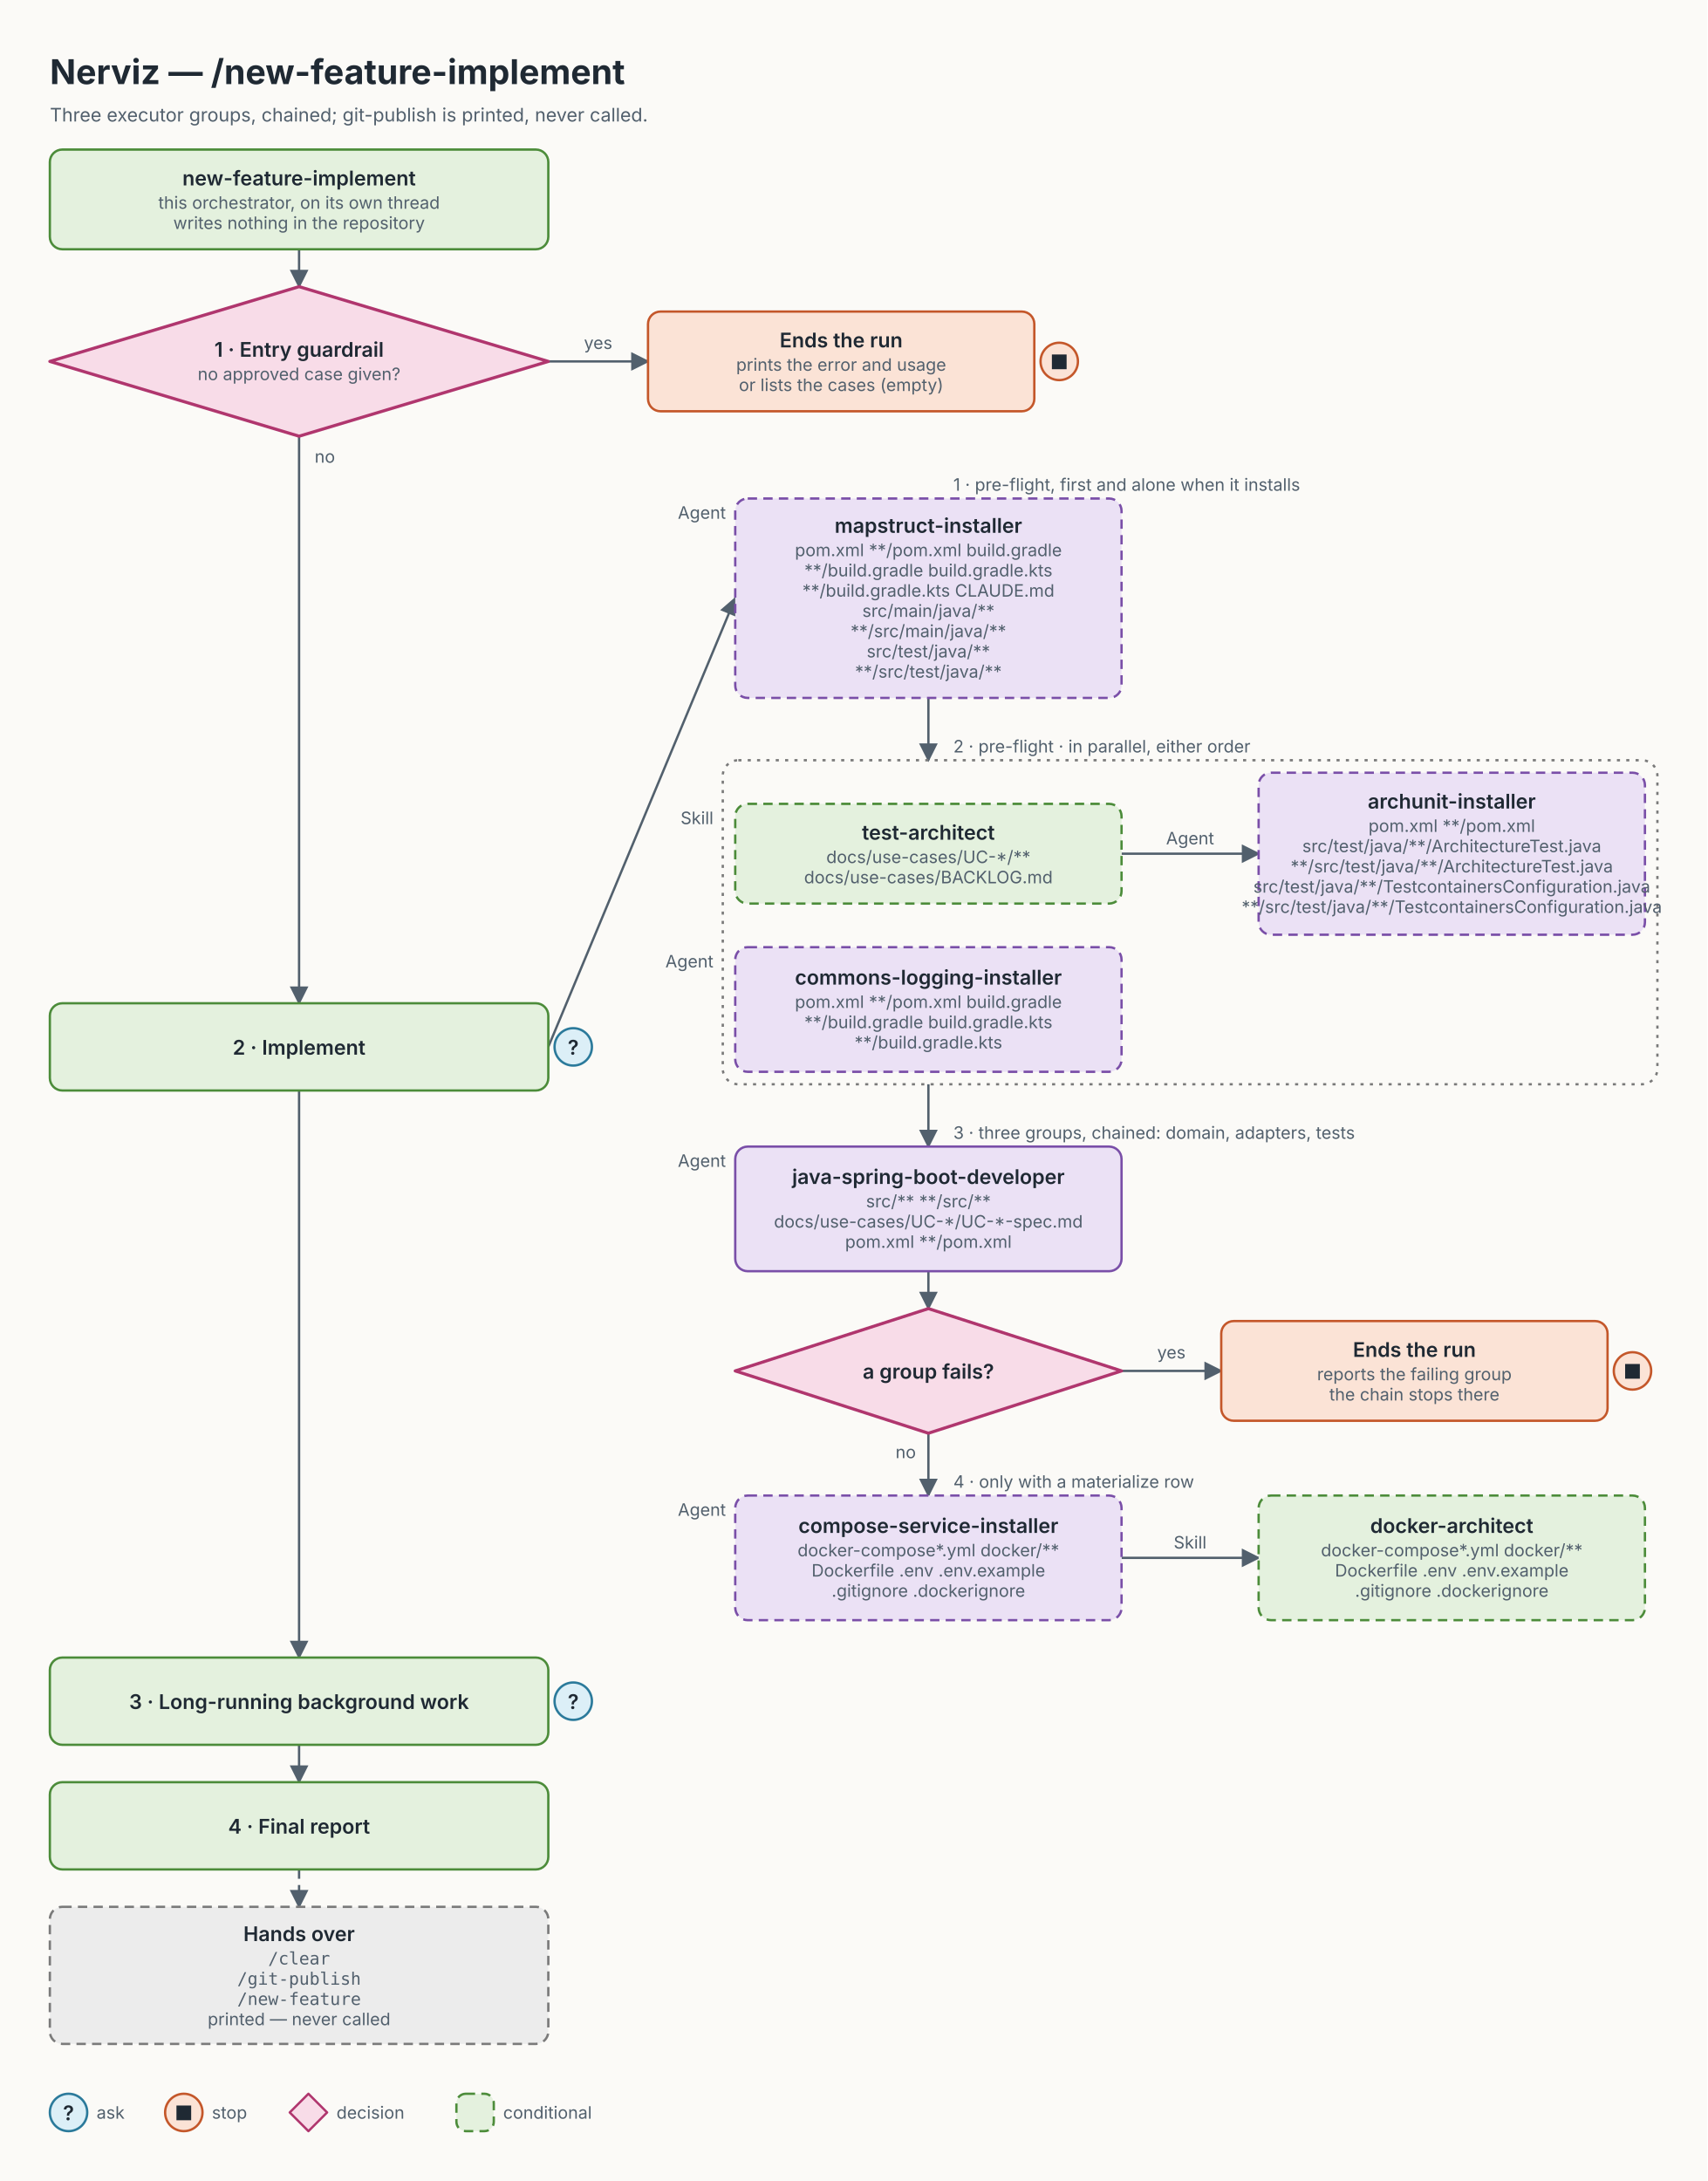
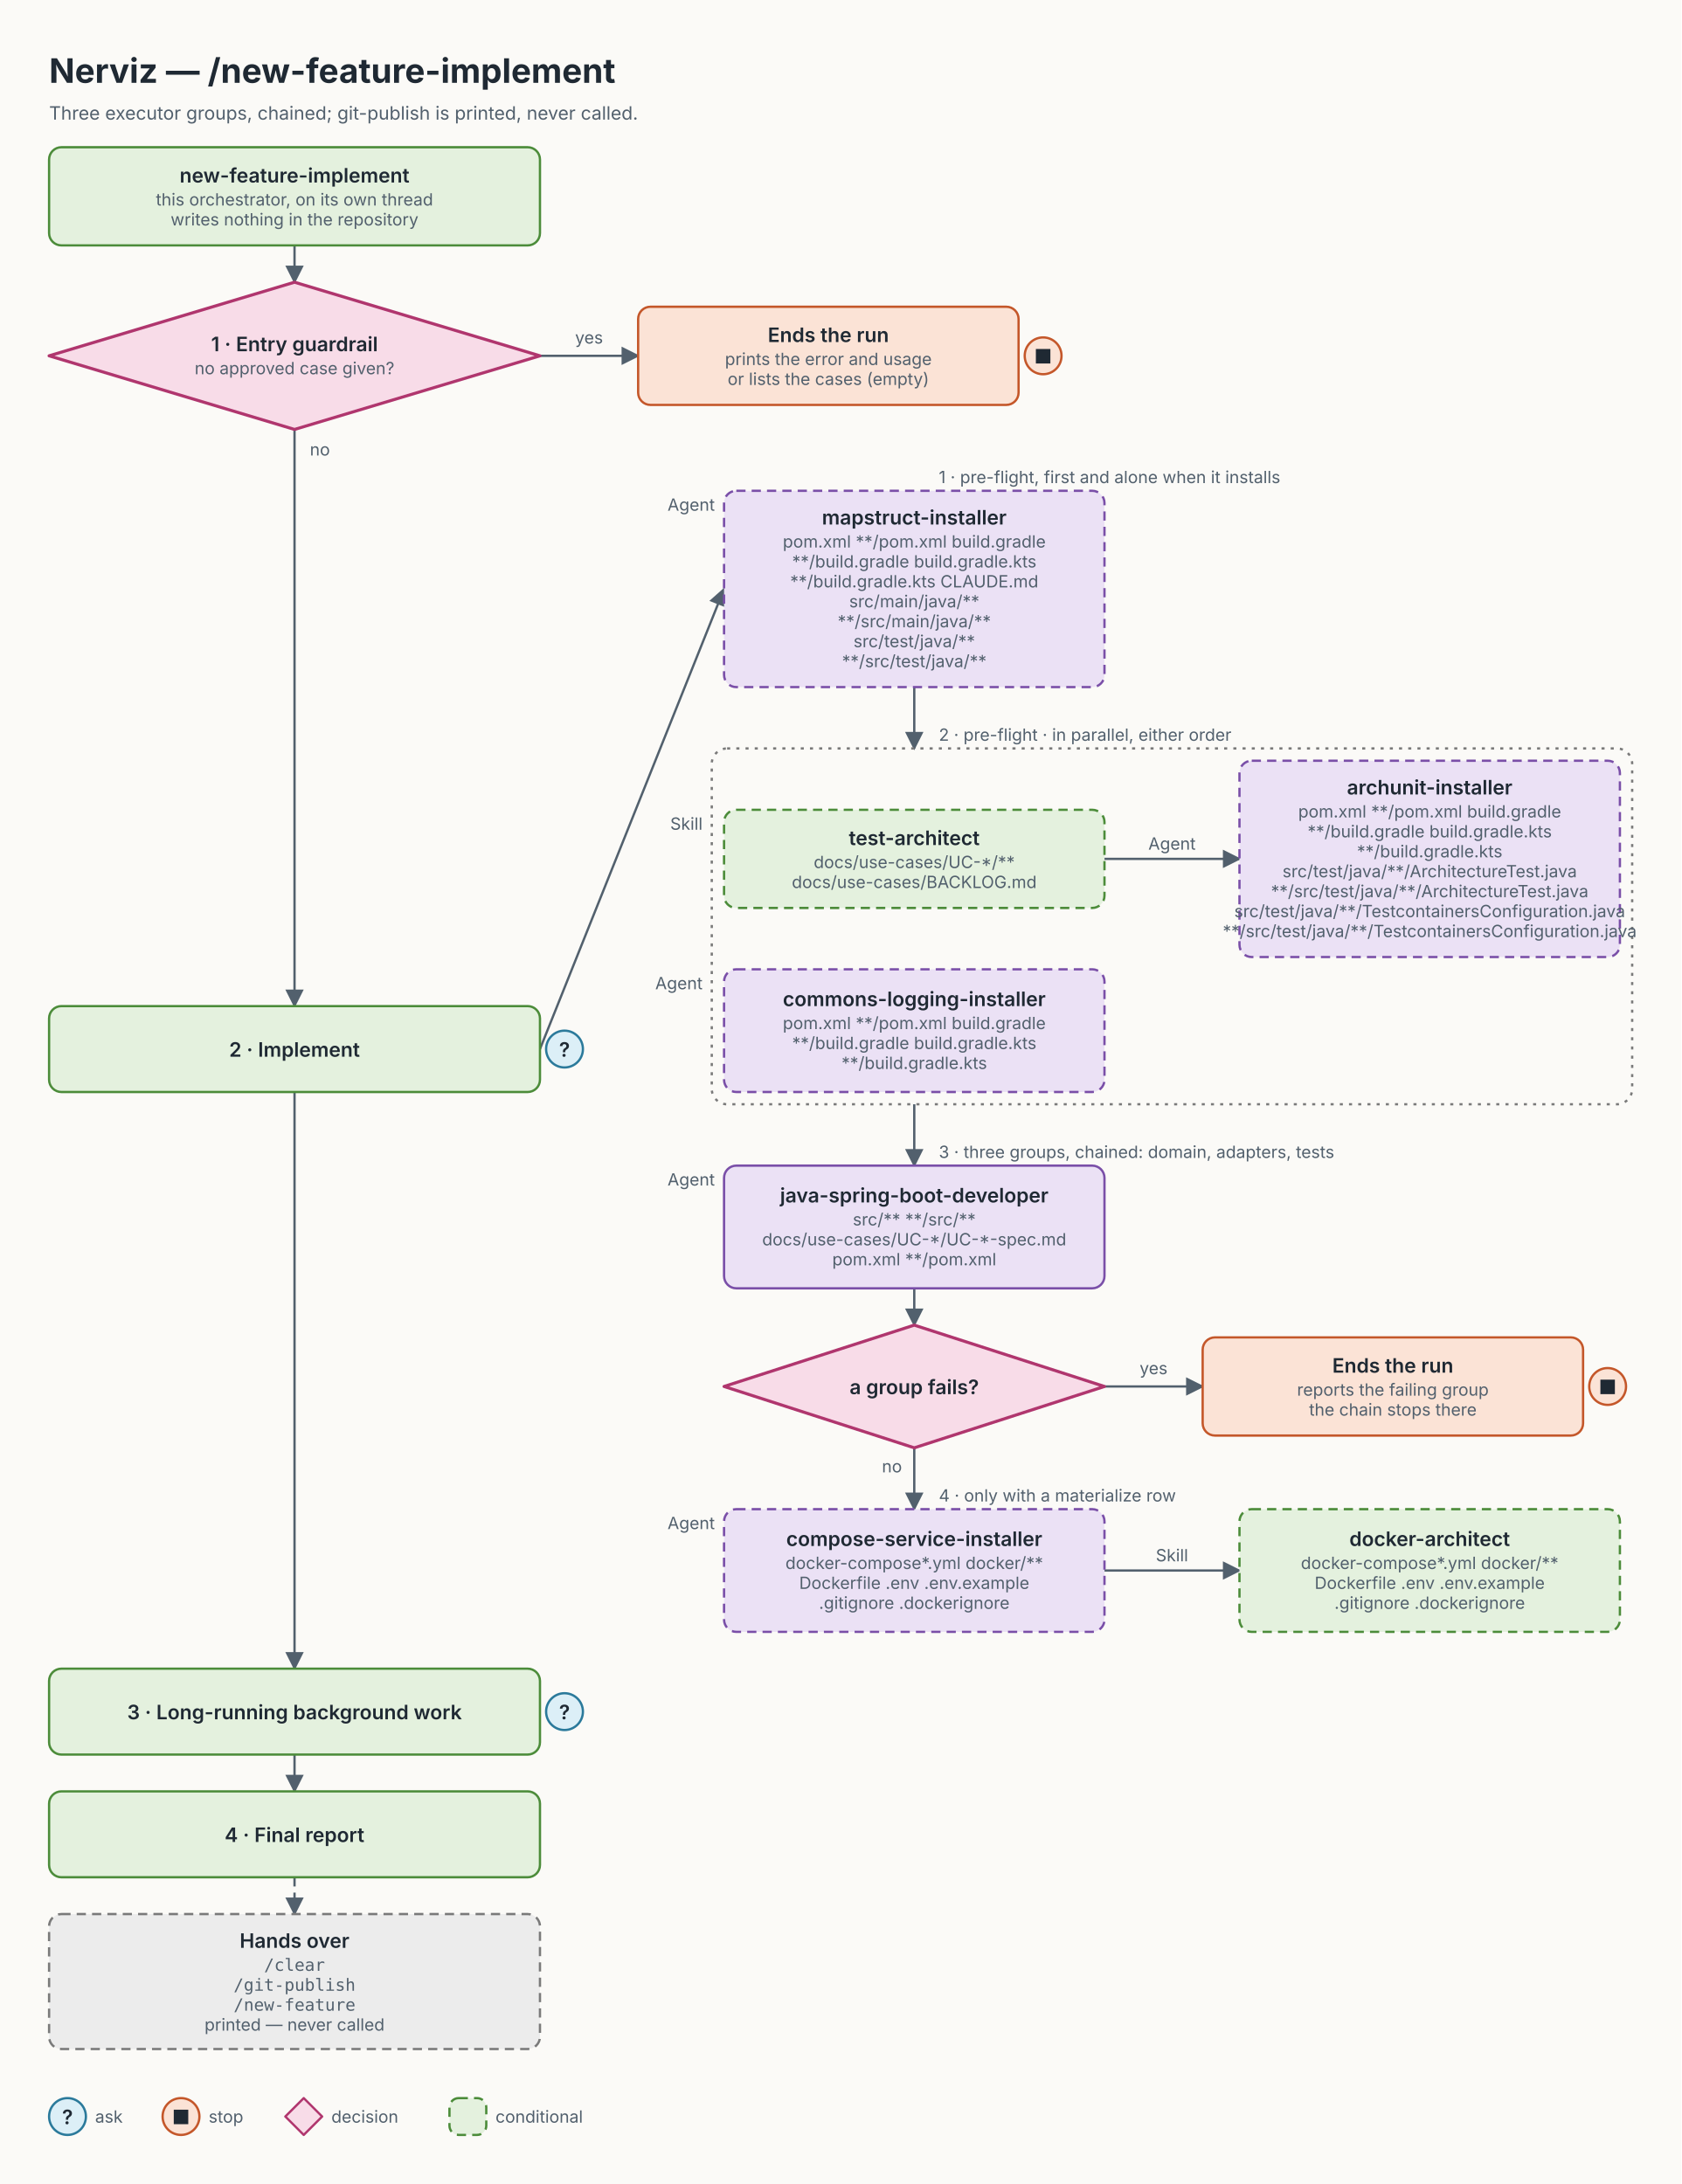
- <svg xmlns="http://www.w3.org/2000/svg" width="1096" height="1400" viewBox="0 0 1096 1400" font-family="Inter, system-ui, -apple-system, 'Segoe UI', Helvetica, Arial, sans-serif">
+ <svg xmlns="http://www.w3.org/2000/svg" width="1096" height="1424" viewBox="0 0 1096 1424" font-family="Inter, system-ui, -apple-system, 'Segoe UI', Helvetica, Arial, sans-serif">
  <defs>
    <marker id="arrow" viewBox="0 0 10 10" refX="9" refY="5" markerWidth="8" markerHeight="8" orient="auto">
      <path d="M0,0 L10,5 L0,10 z" fill="#52606D" />
    </marker>
  </defs>
-   <rect width="1096" height="1400" fill="#FBFAF7" />
+   <rect width="1096" height="1424" fill="#FBFAF7" />
  <text x="32" y="54" font-size="22" font-weight="700" fill="#1F2933">Nerviz — /new-feature-implement</text>
  <text x="32" y="78" font-size="12" fill="#52606D">Three executor groups, chained; git-publish is printed, never called.</text>
  <g id="edge-flow_root_new-feature-implement_step_new-feature-implement_1">
    <line x1="192" y1="160" x2="192" y2="184" stroke="#52606D" stroke-width="1.5" marker-end="url(#arrow)" />
  </g>
  <g id="edge-yes_step_new-feature-implement_1_0">
    <line x1="352" y1="232" x2="416" y2="232" stroke="#52606D" stroke-width="1.5" marker-end="url(#arrow)" />
  </g>
  <g id="edge-seg_chip_step_new-feature-implement_2_1_0_0_chip_step_new-feature-implement_2_1_0_1">
-     <line x1="720" y1="548" x2="808" y2="548" stroke="#52606D" stroke-width="1.5" marker-end="url(#arrow)" />
+     <line x1="720" y1="560" x2="808" y2="560" stroke="#52606D" stroke-width="1.5" marker-end="url(#arrow)" />
  </g>
  <g id="edge-phase_step_new-feature-implement_2_1">
    <line x1="596" y1="448" x2="596" y2="488" stroke="#52606D" stroke-width="1.5" marker-end="url(#arrow)" />
  </g>
  <g id="edge-phase_step_new-feature-implement_2_2">
-     <line x1="596" y1="696" x2="596" y2="736" stroke="#52606D" stroke-width="1.5" marker-end="url(#arrow)" />
+     <line x1="596" y1="720" x2="596" y2="760" stroke="#52606D" stroke-width="1.5" marker-end="url(#arrow)" />
  </g>
  <g id="edge-phase_step_new-feature-implement_2_v0">
-     <line x1="596" y1="816" x2="596" y2="840" stroke="#52606D" stroke-width="1.5" marker-end="url(#arrow)" />
+     <line x1="596" y1="840" x2="596" y2="864" stroke="#52606D" stroke-width="1.5" marker-end="url(#arrow)" />
  </g>
  <g id="edge-yes_step_new-feature-implement_2_0">
-     <line x1="720" y1="880" x2="784" y2="880" stroke="#52606D" stroke-width="1.5" marker-end="url(#arrow)" />
+     <line x1="720" y1="904" x2="784" y2="904" stroke="#52606D" stroke-width="1.5" marker-end="url(#arrow)" />
  </g>
  <g id="edge-seg_chip_step_new-feature-implement_2_3_0_0_chip_step_new-feature-implement_2_3_0_1">
-     <line x1="720" y1="1000" x2="808" y2="1000" stroke="#52606D" stroke-width="1.5" marker-end="url(#arrow)" />
+     <line x1="720" y1="1024" x2="808" y2="1024" stroke="#52606D" stroke-width="1.5" marker-end="url(#arrow)" />
  </g>
  <g id="edge-phase_step_new-feature-implement_2_3">
-     <line x1="596" y1="920" x2="596" y2="960" stroke="#52606D" stroke-width="1.5" marker-end="url(#arrow)" />
+     <line x1="596" y1="944" x2="596" y2="984" stroke="#52606D" stroke-width="1.5" marker-end="url(#arrow)" />
  </g>
  <g id="edge-entry_step_new-feature-implement_2">
-     <line x1="352" y1="672" x2="472" y2="384" stroke="#52606D" stroke-width="1.5" marker-end="url(#arrow)" />
+     <line x1="352" y1="684" x2="472" y2="384" stroke="#52606D" stroke-width="1.5" marker-end="url(#arrow)" />
  </g>
  <g id="edge-flow_step_new-feature-implement_1_step_new-feature-implement_2">
-     <line x1="192" y1="280" x2="192" y2="644" stroke="#52606D" stroke-width="1.5" marker-end="url(#arrow)" />
+     <line x1="192" y1="280" x2="192" y2="656" stroke="#52606D" stroke-width="1.5" marker-end="url(#arrow)" />
  </g>
  <g id="edge-flow_step_new-feature-implement_2_step_new-feature-implement_3">
-     <line x1="192" y1="700" x2="192" y2="1064" stroke="#52606D" stroke-width="1.5" marker-end="url(#arrow)" />
+     <line x1="192" y1="712" x2="192" y2="1088" stroke="#52606D" stroke-width="1.5" marker-end="url(#arrow)" />
  </g>
  <g id="edge-flow_step_new-feature-implement_3_step_new-feature-implement_4">
-     <line x1="192" y1="1120" x2="192" y2="1144" stroke="#52606D" stroke-width="1.5" marker-end="url(#arrow)" />
+     <line x1="192" y1="1144" x2="192" y2="1168" stroke="#52606D" stroke-width="1.5" marker-end="url(#arrow)" />
  </g>
  <g id="edge-flow_step_new-feature-implement_4_handoff_new-feature-implement">
-     <line x1="192" y1="1200" x2="192" y2="1224" stroke="#52606D" stroke-width="1.5" stroke-dasharray="6 4" marker-end="url(#arrow)" />
+     <line x1="192" y1="1224" x2="192" y2="1248" stroke="#52606D" stroke-width="1.5" stroke-dasharray="6 4" marker-end="url(#arrow)" />
  </g>
  <g id="root_new-feature-implement">
    <rect x="32" y="96" width="320" height="64" rx="8" fill="#E4F1DE" stroke="#4C8C3A" stroke-width="1.5" />
    <text x="192" y="119" font-size="13" font-weight="600" text-anchor="middle" fill="#1F2933">new-feature-implement</text>
    <text x="192" y="134" font-size="11" text-anchor="middle" fill="#52606D">this orchestrator, on its own thread</text>
    <text x="192" y="147" font-size="11" text-anchor="middle" fill="#52606D">writes nothing in the repository</text>
  </g>
  <g id="step_new-feature-implement_1">
    <polygon points="192,184 352,232 192,280 32,232" fill="#F8DCE8" stroke="#B0366E" stroke-width="2" stroke-linejoin="round" />
    <text x="192" y="229" font-size="13" font-weight="600" text-anchor="middle" fill="#1F2933">1 · Entry guardrail</text>
    <text x="192" y="244" font-size="11" text-anchor="middle" fill="#52606D">no approved case given?</text>
  </g>
  <g id="term_step_new-feature-implement_1_0">
    <rect x="416" y="200" width="248" height="64" rx="8" fill="#FBE3D6" stroke="#C4572A" stroke-width="1.5" />
    <text x="540" y="223" font-size="13" font-weight="600" text-anchor="middle" fill="#1F2933">Ends the run</text>
    <text x="540" y="238" font-size="11" text-anchor="middle" fill="#52606D">prints the error and usage</text>
    <text x="540" y="251" font-size="11" text-anchor="middle" fill="#52606D">or lists the cases (empty)</text>
  </g>
  <g id="tbadge_step_new-feature-implement_1_0">
    <rect x="668" y="220" width="24" height="24" rx="12" fill="#FBE3D6" stroke="#C4572A" stroke-width="1.5" />
    <text x="680" y="237" font-size="13" font-weight="600" text-anchor="middle" fill="#1F2933">■</text>
  </g>
  <g id="step_new-feature-implement_2">
-     <rect x="32" y="644" width="320" height="56" rx="8" fill="#E4F1DE" stroke="#4C8C3A" stroke-width="1.5" />
-     <text x="192" y="677" font-size="13" font-weight="600" text-anchor="middle" fill="#1F2933">2 · Implement</text>
+     <rect x="32" y="656" width="320" height="56" rx="8" fill="#E4F1DE" stroke="#4C8C3A" stroke-width="1.5" />
+     <text x="192" y="689" font-size="13" font-weight="600" text-anchor="middle" fill="#1F2933">2 · Implement</text>
  </g>
  <g id="chip_step_new-feature-implement_2_0_0_0">
    <rect x="472" y="320" width="248" height="128" rx="8" fill="#EBE1F5" stroke="#7A4FA8" stroke-width="1.5" stroke-dasharray="6 4" />
    <text x="596" y="342" font-size="13" font-weight="600" text-anchor="middle" fill="#1F2933">mapstruct-installer</text>
    <text x="596" y="357" font-size="11" text-anchor="middle" fill="#52606D">pom.xml **/pom.xml build.gradle</text>
    <text x="596" y="370" font-size="11" text-anchor="middle" fill="#52606D">**/build.gradle build.gradle.kts</text>
    <text x="596" y="383" font-size="11" text-anchor="middle" fill="#52606D">**/build.gradle.kts CLAUDE.md</text>
    <text x="596" y="396" font-size="11" text-anchor="middle" fill="#52606D">src/main/java/**</text>
    <text x="596" y="409" font-size="11" text-anchor="middle" fill="#52606D">**/src/main/java/**</text>
    <text x="596" y="422" font-size="11" text-anchor="middle" fill="#52606D">src/test/java/**</text>
    <text x="596" y="435" font-size="11" text-anchor="middle" fill="#52606D">**/src/test/java/**</text>
  </g>
  <g id="frame_step_new-feature-implement_2_1">
-     <rect x="464" y="488" width="600" height="208" rx="10" fill="none" stroke="#7A7A7A" stroke-width="1.5" stroke-dasharray="2 4" />
+     <rect x="464" y="488" width="600" height="232" rx="10" fill="none" stroke="#7A7A7A" stroke-width="1.5" stroke-dasharray="2 4" />
  </g>
  <g id="chip_step_new-feature-implement_2_1_0_0">
-     <rect x="472" y="516" width="248" height="64" rx="8" fill="#E4F1DE" stroke="#4C8C3A" stroke-width="1.5" stroke-dasharray="6 4" />
-     <text x="596" y="539" font-size="13" font-weight="600" text-anchor="middle" fill="#1F2933">test-architect</text>
-     <text x="596" y="554" font-size="11" text-anchor="middle" fill="#52606D">docs/use-cases/UC-*/**</text>
-     <text x="596" y="567" font-size="11" text-anchor="middle" fill="#52606D">docs/use-cases/BACKLOG.md</text>
+     <rect x="472" y="528" width="248" height="64" rx="8" fill="#E4F1DE" stroke="#4C8C3A" stroke-width="1.5" stroke-dasharray="6 4" />
+     <text x="596" y="551" font-size="13" font-weight="600" text-anchor="middle" fill="#1F2933">test-architect</text>
+     <text x="596" y="566" font-size="11" text-anchor="middle" fill="#52606D">docs/use-cases/UC-*/**</text>
+     <text x="596" y="579" font-size="11" text-anchor="middle" fill="#52606D">docs/use-cases/BACKLOG.md</text>
  </g>
  <g id="chip_step_new-feature-implement_2_1_0_1">
-     <rect x="808" y="496" width="248" height="104" rx="8" fill="#EBE1F5" stroke="#7A4FA8" stroke-width="1.5" stroke-dasharray="6 4" />
-     <text x="932" y="519" font-size="13" font-weight="600" text-anchor="middle" fill="#1F2933">archunit-installer</text>
-     <text x="932" y="534" font-size="11" text-anchor="middle" fill="#52606D">pom.xml **/pom.xml</text>
-     <text x="932" y="547" font-size="11" text-anchor="middle" fill="#52606D">src/test/java/**/ArchitectureTest.java</text>
-     <text x="932" y="560" font-size="11" text-anchor="middle" fill="#52606D">**/src/test/java/**/ArchitectureTest.java</text>
-     <text x="932" y="573" font-size="11" text-anchor="middle" fill="#52606D">src/test/java/**/TestcontainersConfiguration.java</text>
-     <text x="932" y="586" font-size="11" text-anchor="middle" fill="#52606D">**/src/test/java/**/TestcontainersConfiguration.java</text>
+     <rect x="808" y="496" width="248" height="128" rx="8" fill="#EBE1F5" stroke="#7A4FA8" stroke-width="1.5" stroke-dasharray="6 4" />
+     <text x="932" y="518" font-size="13" font-weight="600" text-anchor="middle" fill="#1F2933">archunit-installer</text>
+     <text x="932" y="533" font-size="11" text-anchor="middle" fill="#52606D">pom.xml **/pom.xml build.gradle</text>
+     <text x="932" y="546" font-size="11" text-anchor="middle" fill="#52606D">**/build.gradle build.gradle.kts</text>
+     <text x="932" y="559" font-size="11" text-anchor="middle" fill="#52606D">**/build.gradle.kts</text>
+     <text x="932" y="572" font-size="11" text-anchor="middle" fill="#52606D">src/test/java/**/ArchitectureTest.java</text>
+     <text x="932" y="585" font-size="11" text-anchor="middle" fill="#52606D">**/src/test/java/**/ArchitectureTest.java</text>
+     <text x="932" y="598" font-size="11" text-anchor="middle" fill="#52606D">src/test/java/**/TestcontainersConfiguration.java</text>
+     <text x="932" y="611" font-size="11" text-anchor="middle" fill="#52606D">**/src/test/java/**/TestcontainersConfiguration.java</text>
  </g>
  <g id="chip_step_new-feature-implement_2_1_1_0">
-     <rect x="472" y="608" width="248" height="80" rx="8" fill="#EBE1F5" stroke="#7A4FA8" stroke-width="1.5" stroke-dasharray="6 4" />
-     <text x="596" y="632" font-size="13" font-weight="600" text-anchor="middle" fill="#1F2933">commons-logging-installer</text>
-     <text x="596" y="647" font-size="11" text-anchor="middle" fill="#52606D">pom.xml **/pom.xml build.gradle</text>
-     <text x="596" y="660" font-size="11" text-anchor="middle" fill="#52606D">**/build.gradle build.gradle.kts</text>
-     <text x="596" y="673" font-size="11" text-anchor="middle" fill="#52606D">**/build.gradle.kts</text>
+     <rect x="472" y="632" width="248" height="80" rx="8" fill="#EBE1F5" stroke="#7A4FA8" stroke-width="1.5" stroke-dasharray="6 4" />
+     <text x="596" y="656" font-size="13" font-weight="600" text-anchor="middle" fill="#1F2933">commons-logging-installer</text>
+     <text x="596" y="671" font-size="11" text-anchor="middle" fill="#52606D">pom.xml **/pom.xml build.gradle</text>
+     <text x="596" y="684" font-size="11" text-anchor="middle" fill="#52606D">**/build.gradle build.gradle.kts</text>
+     <text x="596" y="697" font-size="11" text-anchor="middle" fill="#52606D">**/build.gradle.kts</text>
  </g>
  <g id="chip_step_new-feature-implement_2_2_0_0">
-     <rect x="472" y="736" width="248" height="80" rx="8" fill="#EBE1F5" stroke="#7A4FA8" stroke-width="1.5" />
-     <text x="596" y="760" font-size="13" font-weight="600" text-anchor="middle" fill="#1F2933">java-spring-boot-developer</text>
-     <text x="596" y="775" font-size="11" text-anchor="middle" fill="#52606D">src/** **/src/**</text>
-     <text x="596" y="788" font-size="11" text-anchor="middle" fill="#52606D">docs/use-cases/UC-*/UC-*-spec.md</text>
-     <text x="596" y="801" font-size="11" text-anchor="middle" fill="#52606D">pom.xml **/pom.xml</text>
+     <rect x="472" y="760" width="248" height="80" rx="8" fill="#EBE1F5" stroke="#7A4FA8" stroke-width="1.5" />
+     <text x="596" y="784" font-size="13" font-weight="600" text-anchor="middle" fill="#1F2933">java-spring-boot-developer</text>
+     <text x="596" y="799" font-size="11" text-anchor="middle" fill="#52606D">src/** **/src/**</text>
+     <text x="596" y="812" font-size="11" text-anchor="middle" fill="#52606D">docs/use-cases/UC-*/UC-*-spec.md</text>
+     <text x="596" y="825" font-size="11" text-anchor="middle" fill="#52606D">pom.xml **/pom.xml</text>
  </g>
  <g id="verdict_step_new-feature-implement_2_0">
-     <polygon points="596,840 720,880 596,920 472,880" fill="#F8DCE8" stroke="#B0366E" stroke-width="2" stroke-linejoin="round" />
-     <text x="596" y="885" font-size="13" font-weight="600" text-anchor="middle" fill="#1F2933">a group fails?</text>
+     <polygon points="596,864 720,904 596,944 472,904" fill="#F8DCE8" stroke="#B0366E" stroke-width="2" stroke-linejoin="round" />
+     <text x="596" y="909" font-size="13" font-weight="600" text-anchor="middle" fill="#1F2933">a group fails?</text>
  </g>
  <g id="term_step_new-feature-implement_2_0">
-     <rect x="784" y="848" width="248" height="64" rx="8" fill="#FBE3D6" stroke="#C4572A" stroke-width="1.5" />
-     <text x="908" y="871" font-size="13" font-weight="600" text-anchor="middle" fill="#1F2933">Ends the run</text>
-     <text x="908" y="886" font-size="11" text-anchor="middle" fill="#52606D">reports the failing group</text>
-     <text x="908" y="899" font-size="11" text-anchor="middle" fill="#52606D">the chain stops there</text>
+     <rect x="784" y="872" width="248" height="64" rx="8" fill="#FBE3D6" stroke="#C4572A" stroke-width="1.5" />
+     <text x="908" y="895" font-size="13" font-weight="600" text-anchor="middle" fill="#1F2933">Ends the run</text>
+     <text x="908" y="910" font-size="11" text-anchor="middle" fill="#52606D">reports the failing group</text>
+     <text x="908" y="923" font-size="11" text-anchor="middle" fill="#52606D">the chain stops there</text>
  </g>
  <g id="tbadge_step_new-feature-implement_2_0">
-     <rect x="1036" y="868" width="24" height="24" rx="12" fill="#FBE3D6" stroke="#C4572A" stroke-width="1.5" />
-     <text x="1048" y="885" font-size="13" font-weight="600" text-anchor="middle" fill="#1F2933">■</text>
+     <rect x="1036" y="892" width="24" height="24" rx="12" fill="#FBE3D6" stroke="#C4572A" stroke-width="1.5" />
+     <text x="1048" y="909" font-size="13" font-weight="600" text-anchor="middle" fill="#1F2933">■</text>
  </g>
  <g id="chip_step_new-feature-implement_2_3_0_0">
-     <rect x="472" y="960" width="248" height="80" rx="8" fill="#EBE1F5" stroke="#7A4FA8" stroke-width="1.5" stroke-dasharray="6 4" />
-     <text x="596" y="984" font-size="13" font-weight="600" text-anchor="middle" fill="#1F2933">compose-service-installer</text>
-     <text x="596" y="999" font-size="11" text-anchor="middle" fill="#52606D">docker-compose*.yml docker/**</text>
-     <text x="596" y="1012" font-size="11" text-anchor="middle" fill="#52606D">Dockerfile .env .env.example</text>
-     <text x="596" y="1025" font-size="11" text-anchor="middle" fill="#52606D">.gitignore .dockerignore</text>
+     <rect x="472" y="984" width="248" height="80" rx="8" fill="#EBE1F5" stroke="#7A4FA8" stroke-width="1.5" stroke-dasharray="6 4" />
+     <text x="596" y="1008" font-size="13" font-weight="600" text-anchor="middle" fill="#1F2933">compose-service-installer</text>
+     <text x="596" y="1023" font-size="11" text-anchor="middle" fill="#52606D">docker-compose*.yml docker/**</text>
+     <text x="596" y="1036" font-size="11" text-anchor="middle" fill="#52606D">Dockerfile .env .env.example</text>
+     <text x="596" y="1049" font-size="11" text-anchor="middle" fill="#52606D">.gitignore .dockerignore</text>
  </g>
  <g id="chip_step_new-feature-implement_2_3_0_1">
-     <rect x="808" y="960" width="248" height="80" rx="8" fill="#E4F1DE" stroke="#4C8C3A" stroke-width="1.5" stroke-dasharray="6 4" />
-     <text x="932" y="984" font-size="13" font-weight="600" text-anchor="middle" fill="#1F2933">docker-architect</text>
-     <text x="932" y="999" font-size="11" text-anchor="middle" fill="#52606D">docker-compose*.yml docker/**</text>
-     <text x="932" y="1012" font-size="11" text-anchor="middle" fill="#52606D">Dockerfile .env .env.example</text>
-     <text x="932" y="1025" font-size="11" text-anchor="middle" fill="#52606D">.gitignore .dockerignore</text>
+     <rect x="808" y="984" width="248" height="80" rx="8" fill="#E4F1DE" stroke="#4C8C3A" stroke-width="1.5" stroke-dasharray="6 4" />
+     <text x="932" y="1008" font-size="13" font-weight="600" text-anchor="middle" fill="#1F2933">docker-architect</text>
+     <text x="932" y="1023" font-size="11" text-anchor="middle" fill="#52606D">docker-compose*.yml docker/**</text>
+     <text x="932" y="1036" font-size="11" text-anchor="middle" fill="#52606D">Dockerfile .env .env.example</text>
+     <text x="932" y="1049" font-size="11" text-anchor="middle" fill="#52606D">.gitignore .dockerignore</text>
  </g>
  <g id="badge_step_new-feature-implement_2_0">
-     <rect x="356" y="660" width="24" height="24" rx="12" fill="#DCEFF7" stroke="#2B7A9B" stroke-width="1.5" />
-     <text x="368" y="677" font-size="13" font-weight="600" text-anchor="middle" fill="#1F2933">?</text>
+     <rect x="356" y="672" width="24" height="24" rx="12" fill="#DCEFF7" stroke="#2B7A9B" stroke-width="1.5" />
+     <text x="368" y="689" font-size="13" font-weight="600" text-anchor="middle" fill="#1F2933">?</text>
  </g>
  <g id="step_new-feature-implement_3">
-     <rect x="32" y="1064" width="320" height="56" rx="8" fill="#E4F1DE" stroke="#4C8C3A" stroke-width="1.5" />
-     <text x="192" y="1097" font-size="13" font-weight="600" text-anchor="middle" fill="#1F2933">3 · Long-running background work</text>
+     <rect x="32" y="1088" width="320" height="56" rx="8" fill="#E4F1DE" stroke="#4C8C3A" stroke-width="1.5" />
+     <text x="192" y="1121" font-size="13" font-weight="600" text-anchor="middle" fill="#1F2933">3 · Long-running background work</text>
  </g>
  <g id="badge_step_new-feature-implement_3_0">
-     <rect x="356" y="1080" width="24" height="24" rx="12" fill="#DCEFF7" stroke="#2B7A9B" stroke-width="1.5" />
-     <text x="368" y="1097" font-size="13" font-weight="600" text-anchor="middle" fill="#1F2933">?</text>
+     <rect x="356" y="1104" width="24" height="24" rx="12" fill="#DCEFF7" stroke="#2B7A9B" stroke-width="1.5" />
+     <text x="368" y="1121" font-size="13" font-weight="600" text-anchor="middle" fill="#1F2933">?</text>
  </g>
  <g id="step_new-feature-implement_4">
-     <rect x="32" y="1144" width="320" height="56" rx="8" fill="#E4F1DE" stroke="#4C8C3A" stroke-width="1.5" />
-     <text x="192" y="1177" font-size="13" font-weight="600" text-anchor="middle" fill="#1F2933">4 · Final report</text>
+     <rect x="32" y="1168" width="320" height="56" rx="8" fill="#E4F1DE" stroke="#4C8C3A" stroke-width="1.5" />
+     <text x="192" y="1201" font-size="13" font-weight="600" text-anchor="middle" fill="#1F2933">4 · Final report</text>
  </g>
  <g id="handoff_new-feature-implement">
-     <rect x="32" y="1224" width="320" height="88" rx="8" fill="#ECECEC" stroke="#7A7A7A" stroke-width="1.5" stroke-dasharray="6 4" />
-     <text x="192" y="1246" font-size="13" font-weight="600" text-anchor="middle" fill="#1F2933">Hands over</text>
-     <text x="192" y="1261" font-size="11" text-anchor="middle" font-family="ui-monospace, 'SF Mono', Menlo, Consolas, monospace" fill="#52606D">/clear</text>
-     <text x="192" y="1274" font-size="11" text-anchor="middle" font-family="ui-monospace, 'SF Mono', Menlo, Consolas, monospace" fill="#52606D">/git-publish</text>
-     <text x="192" y="1287" font-size="11" text-anchor="middle" font-family="ui-monospace, 'SF Mono', Menlo, Consolas, monospace" fill="#52606D">/new-feature</text>
-     <text x="192" y="1300" font-size="11" text-anchor="middle" fill="#52606D">printed — never called</text>
+     <rect x="32" y="1248" width="320" height="88" rx="8" fill="#ECECEC" stroke="#7A7A7A" stroke-width="1.5" stroke-dasharray="6 4" />
+     <text x="192" y="1270" font-size="13" font-weight="600" text-anchor="middle" fill="#1F2933">Hands over</text>
+     <text x="192" y="1285" font-size="11" text-anchor="middle" font-family="ui-monospace, 'SF Mono', Menlo, Consolas, monospace" fill="#52606D">/clear</text>
+     <text x="192" y="1298" font-size="11" text-anchor="middle" font-family="ui-monospace, 'SF Mono', Menlo, Consolas, monospace" fill="#52606D">/git-publish</text>
+     <text x="192" y="1311" font-size="11" text-anchor="middle" font-family="ui-monospace, 'SF Mono', Menlo, Consolas, monospace" fill="#52606D">/new-feature</text>
+     <text x="192" y="1324" font-size="11" text-anchor="middle" fill="#52606D">printed — never called</text>
  </g>
  <g id="legend_ask">
-     <rect x="32" y="1344" width="24" height="24" rx="12" fill="#DCEFF7" stroke="#2B7A9B" stroke-width="1.5" />
-     <text x="44" y="1361" font-size="13" font-weight="600" text-anchor="middle" fill="#1F2933">?</text>
+     <rect x="32" y="1368" width="24" height="24" rx="12" fill="#DCEFF7" stroke="#2B7A9B" stroke-width="1.5" />
+     <text x="44" y="1385" font-size="13" font-weight="600" text-anchor="middle" fill="#1F2933">?</text>
  </g>
  <g id="legend_stop">
-     <rect x="106" y="1344" width="24" height="24" rx="12" fill="#FBE3D6" stroke="#C4572A" stroke-width="1.5" />
-     <text x="118" y="1361" font-size="13" font-weight="600" text-anchor="middle" fill="#1F2933">■</text>
+     <rect x="106" y="1368" width="24" height="24" rx="12" fill="#FBE3D6" stroke="#C4572A" stroke-width="1.5" />
+     <text x="118" y="1385" font-size="13" font-weight="600" text-anchor="middle" fill="#1F2933">■</text>
  </g>
  <g id="legend_decision">
-     <polygon points="198,1344 210,1356 198,1368 186,1356" fill="#F8DCE8" stroke="#B0366E" stroke-width="1.5" stroke-linejoin="round" />
+     <polygon points="198,1368 210,1380 198,1392 186,1380" fill="#F8DCE8" stroke="#B0366E" stroke-width="1.5" stroke-linejoin="round" />
  </g>
  <g id="legend_conditional">
-     <rect x="293" y="1344" width="24" height="24" rx="6" fill="#E4F1DE" stroke="#4C8C3A" stroke-width="1.5" stroke-dasharray="6 4" />
+     <rect x="293" y="1368" width="24" height="24" rx="6" fill="#E4F1DE" stroke="#4C8C3A" stroke-width="1.5" stroke-dasharray="6 4" />
  </g>
  <g id="yes-label_step_new-feature-implement_1_0">
    <text x="384" y="224" font-size="11" text-anchor="middle" fill="#52606D">yes</text>
  </g>
  <g id="tool_chip_step_new-feature-implement_2_0_0_0">
    <text x="466" y="333" font-size="11" text-anchor="end" fill="#52606D">Agent</text>
  </g>
  <g id="cap_step_new-feature-implement_2_0">
    <text x="612" y="315" font-size="11" text-anchor="start" fill="#52606D">1 · pre-flight, first and alone when it installs</text>
  </g>
  <g id="tool_chip_step_new-feature-implement_2_1_0_1">
-     <text x="764" y="542" font-size="11" text-anchor="middle" fill="#52606D">Agent</text>
+     <text x="764" y="554" font-size="11" text-anchor="middle" fill="#52606D">Agent</text>
  </g>
  <g id="tool_chip_step_new-feature-implement_2_1_0_0">
-     <text x="458" y="529" font-size="11" text-anchor="end" fill="#52606D">Skill</text>
+     <text x="458" y="541" font-size="11" text-anchor="end" fill="#52606D">Skill</text>
  </g>
  <g id="tool_chip_step_new-feature-implement_2_1_1_0">
-     <text x="458" y="621" font-size="11" text-anchor="end" fill="#52606D">Agent</text>
+     <text x="458" y="645" font-size="11" text-anchor="end" fill="#52606D">Agent</text>
  </g>
  <g id="cap_step_new-feature-implement_2_1">
    <text x="612" y="483" font-size="11" text-anchor="start" fill="#52606D">2 · pre-flight · in parallel, either order</text>
  </g>
  <g id="tool_chip_step_new-feature-implement_2_2_0_0">
-     <text x="466" y="749" font-size="11" text-anchor="end" fill="#52606D">Agent</text>
+     <text x="466" y="773" font-size="11" text-anchor="end" fill="#52606D">Agent</text>
  </g>
  <g id="cap_step_new-feature-implement_2_2">
-     <text x="612" y="731" font-size="11" text-anchor="start" fill="#52606D">3 · three groups, chained: domain, adapters, tests</text>
+     <text x="612" y="755" font-size="11" text-anchor="start" fill="#52606D">3 · three groups, chained: domain, adapters, tests</text>
  </g>
  <g id="yes-label_step_new-feature-implement_2_0">
-     <text x="752" y="872" font-size="11" text-anchor="middle" fill="#52606D">yes</text>
+     <text x="752" y="896" font-size="11" text-anchor="middle" fill="#52606D">yes</text>
  </g>
  <g id="tool_chip_step_new-feature-implement_2_3_0_1">
-     <text x="764" y="994" font-size="11" text-anchor="middle" fill="#52606D">Skill</text>
+     <text x="764" y="1018" font-size="11" text-anchor="middle" fill="#52606D">Skill</text>
  </g>
  <g id="tool_chip_step_new-feature-implement_2_3_0_0">
-     <text x="466" y="973" font-size="11" text-anchor="end" fill="#52606D">Agent</text>
+     <text x="466" y="997" font-size="11" text-anchor="end" fill="#52606D">Agent</text>
  </g>
  <g id="cap_step_new-feature-implement_2_3">
-     <text x="612" y="955" font-size="11" text-anchor="start" fill="#52606D">4 · only with a materialize row</text>
+     <text x="612" y="979" font-size="11" text-anchor="start" fill="#52606D">4 · only with a materialize row</text>
  </g>
  <g id="no-label_step_new-feature-implement_2_3">
-     <text x="588" y="936" font-size="11" text-anchor="end" fill="#52606D">no</text>
+     <text x="588" y="960" font-size="11" text-anchor="end" fill="#52606D">no</text>
  </g>
  <g id="no-label_step_new-feature-implement_1_step_new-feature-implement_2">
    <text x="202" y="297" font-size="11" text-anchor="start" fill="#52606D">no</text>
  </g>
  <g id="legend-text_ask">
-     <text x="62" y="1360" font-size="11" text-anchor="start" fill="#52606D">ask</text>
+     <text x="62" y="1384" font-size="11" text-anchor="start" fill="#52606D">ask</text>
  </g>
  <g id="legend-text_stop">
-     <text x="136" y="1360" font-size="11" text-anchor="start" fill="#52606D">stop</text>
+     <text x="136" y="1384" font-size="11" text-anchor="start" fill="#52606D">stop</text>
  </g>
  <g id="legend-text_decision">
-     <text x="216" y="1360" font-size="11" text-anchor="start" fill="#52606D">decision</text>
+     <text x="216" y="1384" font-size="11" text-anchor="start" fill="#52606D">decision</text>
  </g>
  <g id="legend-text_conditional">
-     <text x="323" y="1360" font-size="11" text-anchor="start" fill="#52606D">conditional</text>
+     <text x="323" y="1384" font-size="11" text-anchor="start" fill="#52606D">conditional</text>
  </g>
</svg>
